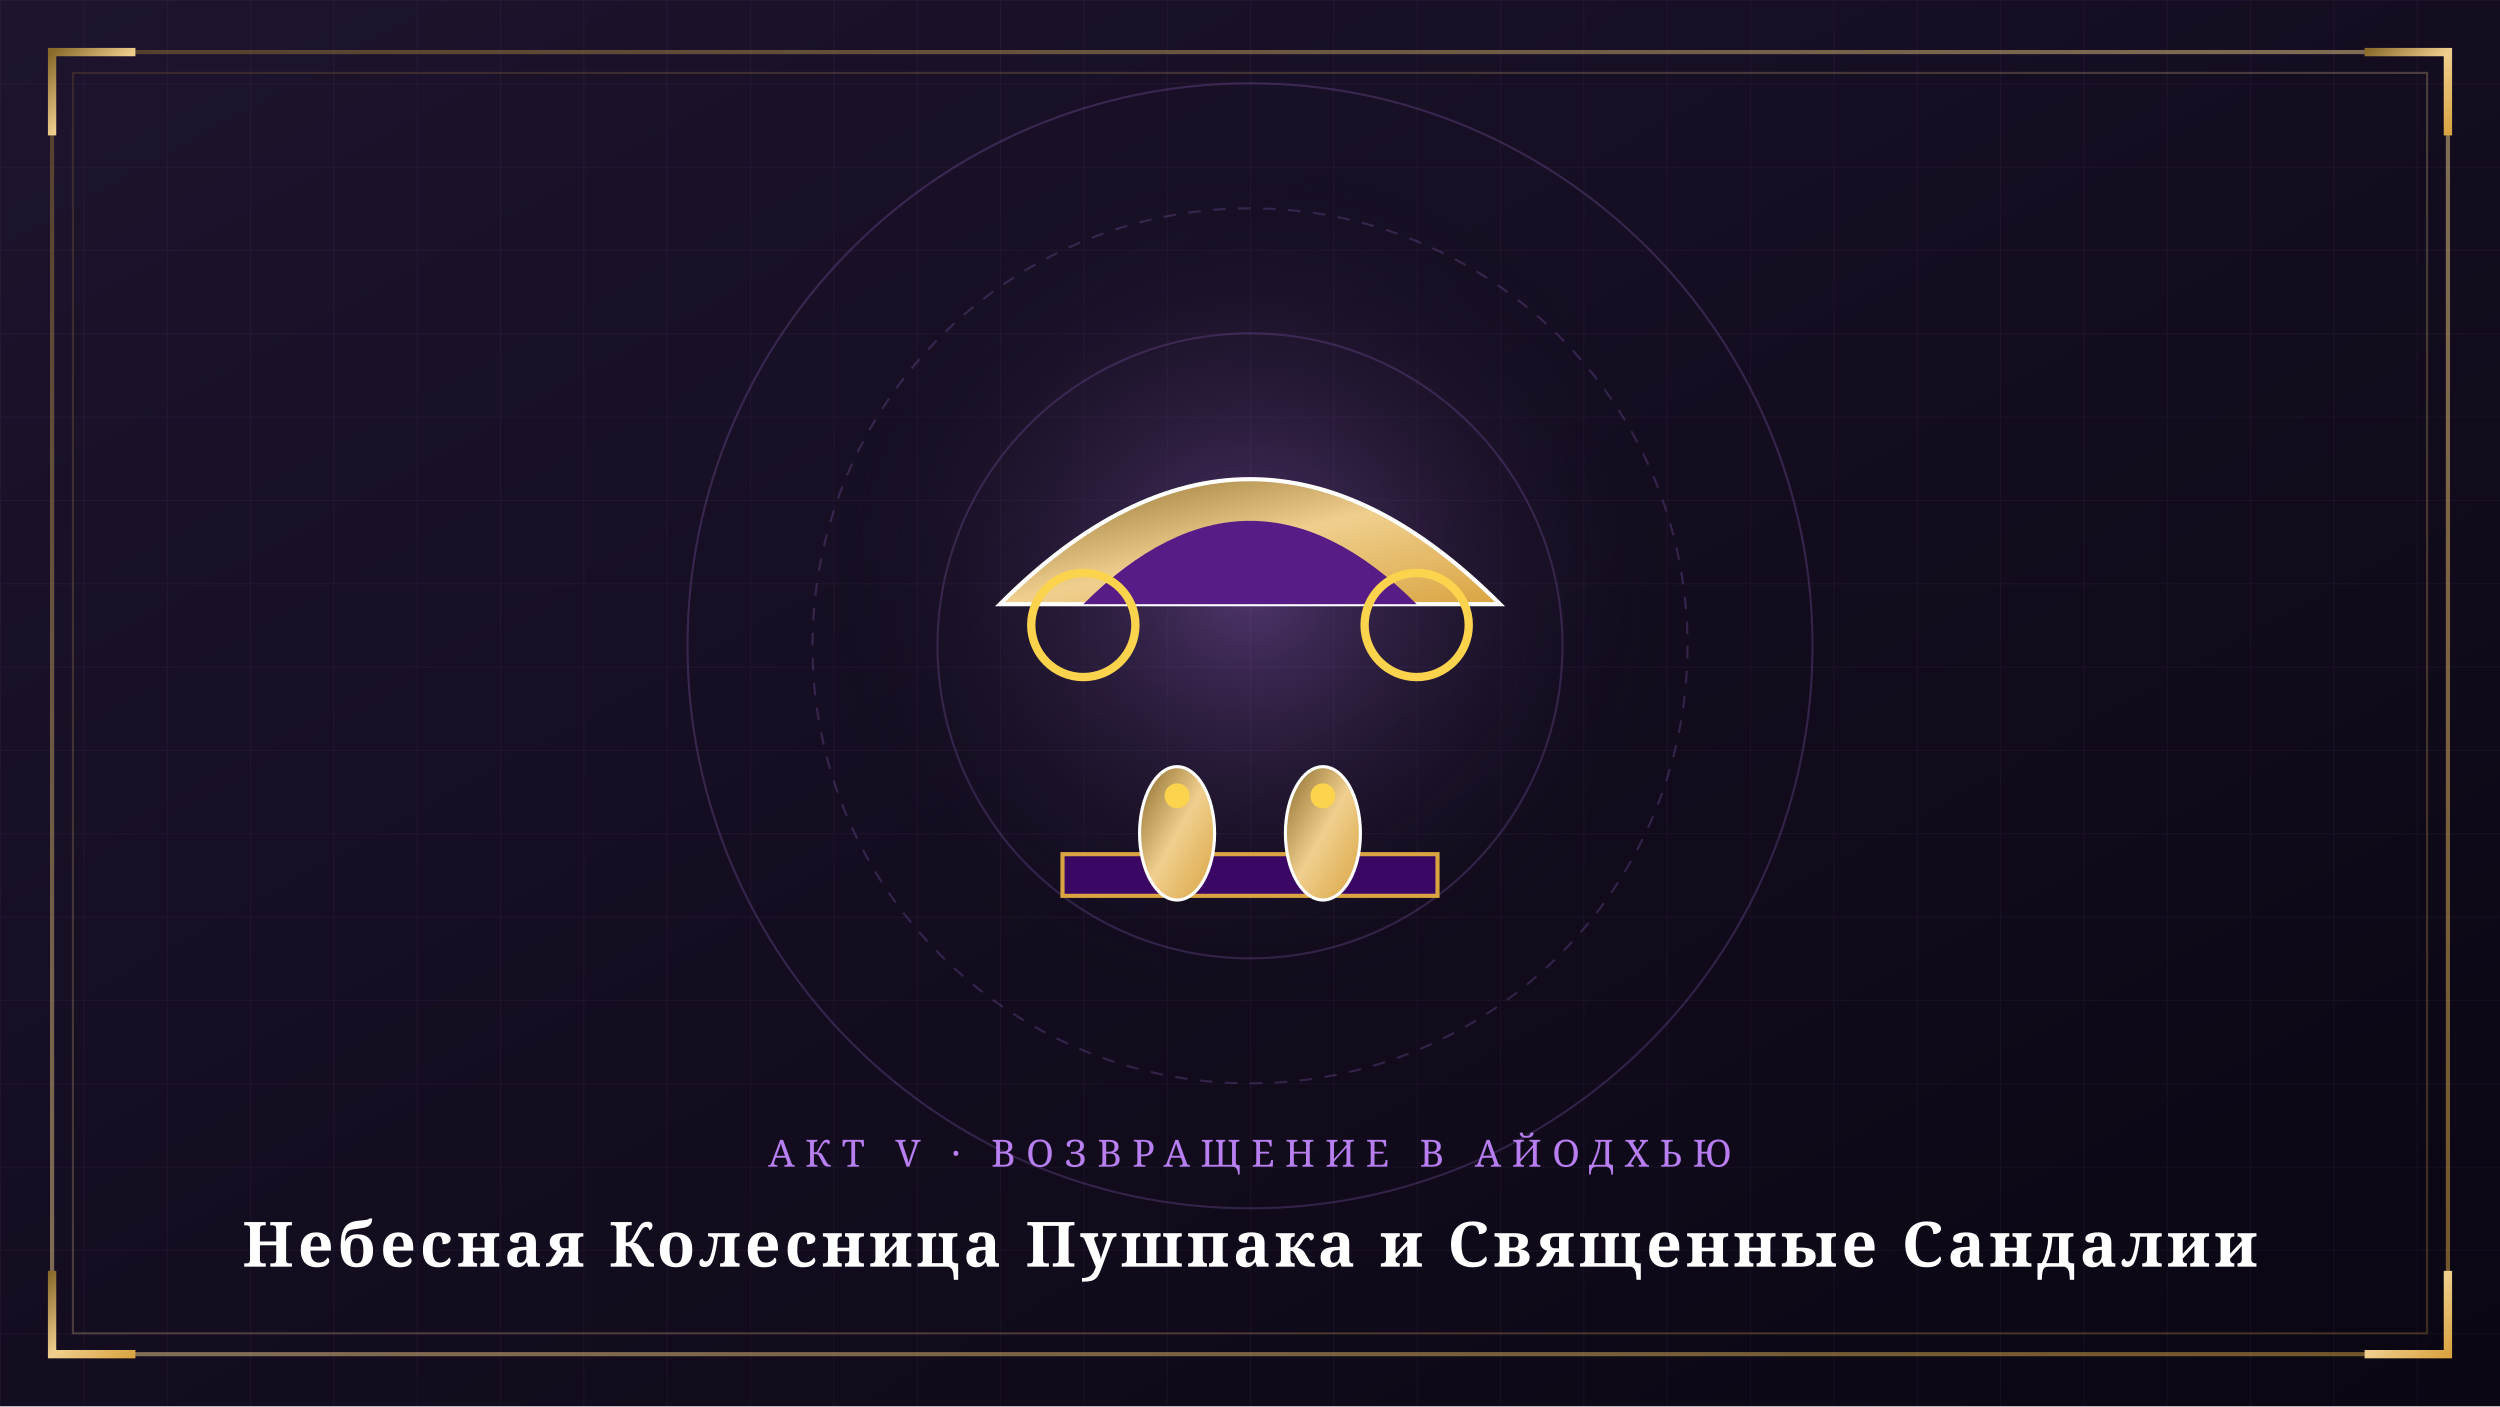
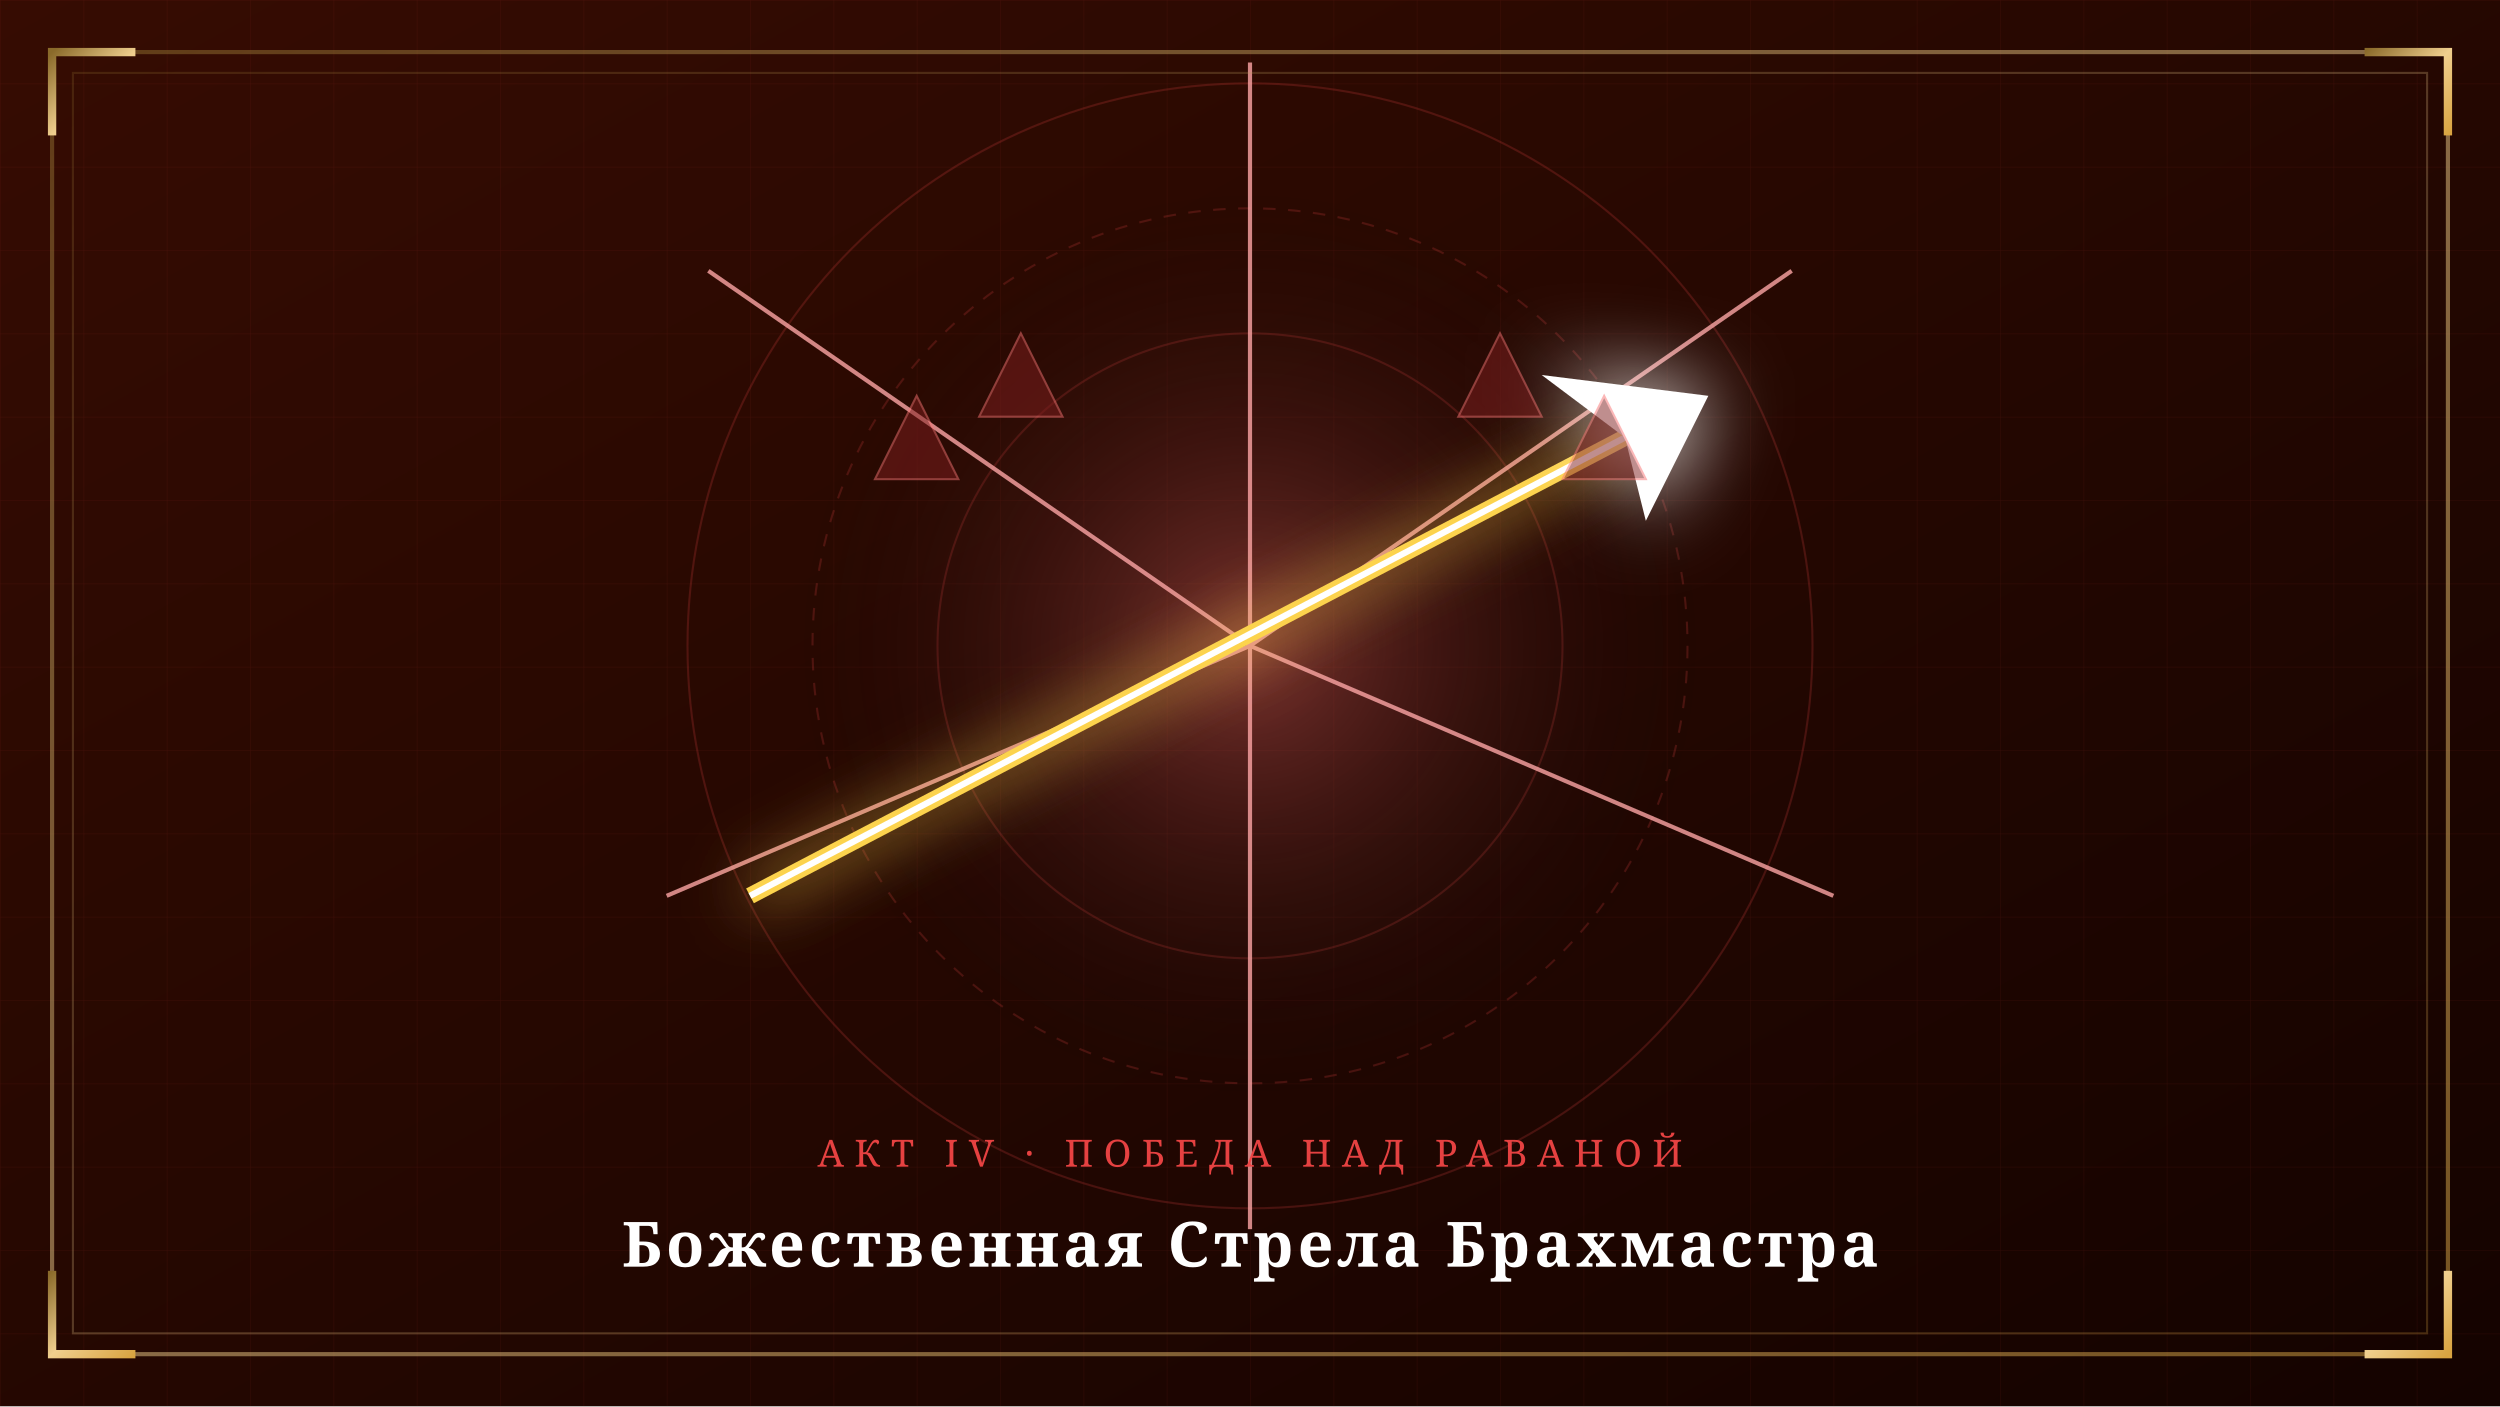
<svg xmlns="http://www.w3.org/2000/svg" viewBox="0 0 1200 675" width="1200" height="675">
  <defs>
    <linearGradient id="bgGrad" x1="0%" y1="0%" x2="100%" y2="100%">
-       <stop offset="0%" stop-color="#1e142e" />
-       <stop offset="100%" stop-color="#0a0612" />
+       <stop offset="0%" stop-color="#360c02" />
+       <stop offset="100%" stop-color="#140300" />
    </linearGradient>
    <radialGradient id="goldGlow" cx="50%" cy="50%" r="50%">
      <stop offset="0%" stop-color="#ffd880" stop-opacity="0.35" />
      <stop offset="100%" stop-color="#000000" stop-opacity="0" />
    </radialGradient>
    <radialGradient id="fireGlow" cx="50%" cy="50%" r="50%">
      <stop offset="0%" stop-color="#ff9900" stop-opacity="0.4" />
      <stop offset="100%" stop-color="#000000" stop-opacity="0" />
    </radialGradient>
    <radialGradient id="purpleGlow" cx="50%" cy="50%" r="50%">
      <stop offset="0%" stop-color="#c084fc" stop-opacity="0.35" />
      <stop offset="100%" stop-color="#000000" stop-opacity="0" />
    </radialGradient>
    <radialGradient id="blueGlow" cx="50%" cy="50%" r="50%">
      <stop offset="0%" stop-color="#38bdf8" stop-opacity="0.35" />
      <stop offset="100%" stop-color="#000000" stop-opacity="0" />
    </radialGradient>
    <radialGradient id="limeGlow" cx="50%" cy="50%" r="50%">
      <stop offset="0%" stop-color="#a3e635" stop-opacity="0.35" />
      <stop offset="100%" stop-color="#000000" stop-opacity="0" />
    </radialGradient>
    <radialGradient id="redGlow" cx="50%" cy="50%" r="50%">
      <stop offset="0%" stop-color="#f87171" stop-opacity="0.4" />
      <stop offset="100%" stop-color="#000000" stop-opacity="0" />
    </radialGradient>
    <linearGradient id="goldGrad" x1="0%" y1="0%" x2="100%" y2="100%">
      <stop offset="0%" stop-color="#8a6a2a" />
      <stop offset="50%" stop-color="#f0cf8e" />
      <stop offset="100%" stop-color="#d9a441" />
    </linearGradient>
    <linearGradient id="flameGrad" x1="0%" y1="100%" x2="0%" y2="0%">
      <stop offset="0%" stop-color="#dc2626" />
      <stop offset="50%" stop-color="#f97316" />
      <stop offset="100%" stop-color="#fef08a" />
    </linearGradient>
    <pattern id="gridPattern" width="40" height="40" patternUnits="userSpaceOnUse">
-       <path d="M 40 0 L 0 0 0 40" fill="none" stroke="#c084fc" stroke-width="0.5" stroke-opacity="0.1" />
+       <path d="M 40 0 L 0 0 0 40" fill="none" stroke="#ef4444" stroke-width="0.5" stroke-opacity="0.1" />
    </pattern>
  </defs>
  <rect width="1200" height="675" fill="url(#bgGrad)" />
  <rect width="1200" height="675" fill="url(#gridPattern)" />
-   <g stroke="#c084fc" stroke-width="1" fill="none" opacity="0.2">
+   <g stroke="#ef4444" stroke-width="1" fill="none" opacity="0.2">
    <circle cx="600" cy="310" r="270" />
    <circle cx="600" cy="310" r="210" stroke-dasharray="6 6" />
    <circle cx="600" cy="310" r="150" />
  </g>
  <g transform="translate(600, 310)">
-     <circle cx="0" cy="-30" r="210" fill="url(#purpleGlow)" />
-     <g transform="translate(0, -60)">
-       <path d="M -120 40 Q 0 -80 120 40 Z" fill="url(#goldGrad)" stroke="#fff" stroke-width="2" />
-       <path d="M -80 40 Q 0 -40 80 40 Z" fill="#581c87" />
-       <circle cx="-80" cy="50" r="25" fill="none" stroke="#fcd34d" stroke-width="4" />
-       <circle cx="80" cy="50" r="25" fill="none" stroke="#fcd34d" stroke-width="4" />
+     <circle cx="0" cy="0" r="220" fill="url(#redGlow)" />
+     <g stroke="#fca5a5" stroke-width="2" opacity="0.8">
+       <line x1="0" y1="0" x2="-260" y2="-180" />
+       <line x1="0" y1="0" x2="260" y2="-180" />
+       <line x1="0" y1="0" x2="-280" y2="120" />
+       <line x1="0" y1="0" x2="280" y2="120" />
+       <line x1="0" y1="0" x2="0" y2="-280" />
+       <line x1="0" y1="0" x2="0" y2="280" />
    </g>
-     <g transform="translate(0, 90)">
-       <rect x="-90" y="10" width="180" height="20" fill="#3b0764" stroke="#d9a441" stroke-width="2" />
-       <ellipse cx="-35" cy="0" rx="18" ry="32" fill="url(#goldGrad)" stroke="#fff" stroke-width="1.5" />
-       <circle cx="-35" cy="-18" r="6" fill="#fcd34d" />
-       <ellipse cx="35" cy="0" rx="18" ry="32" fill="url(#goldGrad)" stroke="#fff" stroke-width="1.5" />
-       <circle cx="35" cy="-18" r="6" fill="#fcd34d" />
+     <line x1="-240" y1="120" x2="180" y2="-100" stroke="#fcd34d" stroke-width="8" filter="drop-shadow(0 0 15px #fcd34d)" />
+     <line x1="-240" y1="120" x2="180" y2="-100" stroke="#ffffff" stroke-width="3" />
+     <polygon points="180,-100 140,-130 220,-120 190,-60" fill="#ffffff" filter="drop-shadow(0 0 20px #ffffff)" />
+     <g fill="#7f1d1d" opacity="0.5" stroke="#f87171" stroke-width="1">
+       <polygon points="-180,-80 -160,-120 -140,-80" />
+       <polygon points="-130,-110 -110,-150 -90,-110" />
+       <polygon points="100,-110 120,-150 140,-110" />
+       <polygon points="150,-80 170,-120 190,-80" />
    </g>
  </g>
  <rect x="25" y="25" width="1150" height="625" fill="none" stroke="url(#goldGrad)" stroke-width="2" stroke-opacity="0.5" />
  <rect x="35" y="35" width="1130" height="605" fill="none" stroke="url(#goldGrad)" stroke-width="1" stroke-opacity="0.25" />
  <path d="M 25 65 L 25 25 L 65 25" fill="none" stroke="url(#goldGrad)" stroke-width="4" />
  <path d="M 1175 65 L 1175 25 L 1135 25" fill="none" stroke="url(#goldGrad)" stroke-width="4" />
  <path d="M 25 610 L 25 650 L 65 650" fill="none" stroke="url(#goldGrad)" stroke-width="4" />
  <path d="M 1175 610 L 1175 650 L 1135 650" fill="none" stroke="url(#goldGrad)" stroke-width="4" />
-   <text x="600" y="560" text-anchor="middle" font-family="'Georgia', serif" font-size="18" fill="#c084fc" letter-spacing="5" opacity="0.95">АКТ V · ВОЗВРАЩЕНИЕ В АЙОДХЬЮ</text>
-   <text x="600" y="608" text-anchor="middle" font-family="'Georgia', serif" font-size="30" font-weight="bold" fill="#ffffff" letter-spacing="2">Небесная Колесница Пушпака и Священные Сандалии</text>
+   <text x="600" y="560" text-anchor="middle" font-family="'Georgia', serif" font-size="18" fill="#ef4444" letter-spacing="5" opacity="0.95">АКТ IV · ПОБЕДА НАД РАВАНОЙ</text>
+   <text x="600" y="608" text-anchor="middle" font-family="'Georgia', serif" font-size="30" font-weight="bold" fill="#ffffff" letter-spacing="2">Божественная Стрела Брахмастра</text>
</svg>
